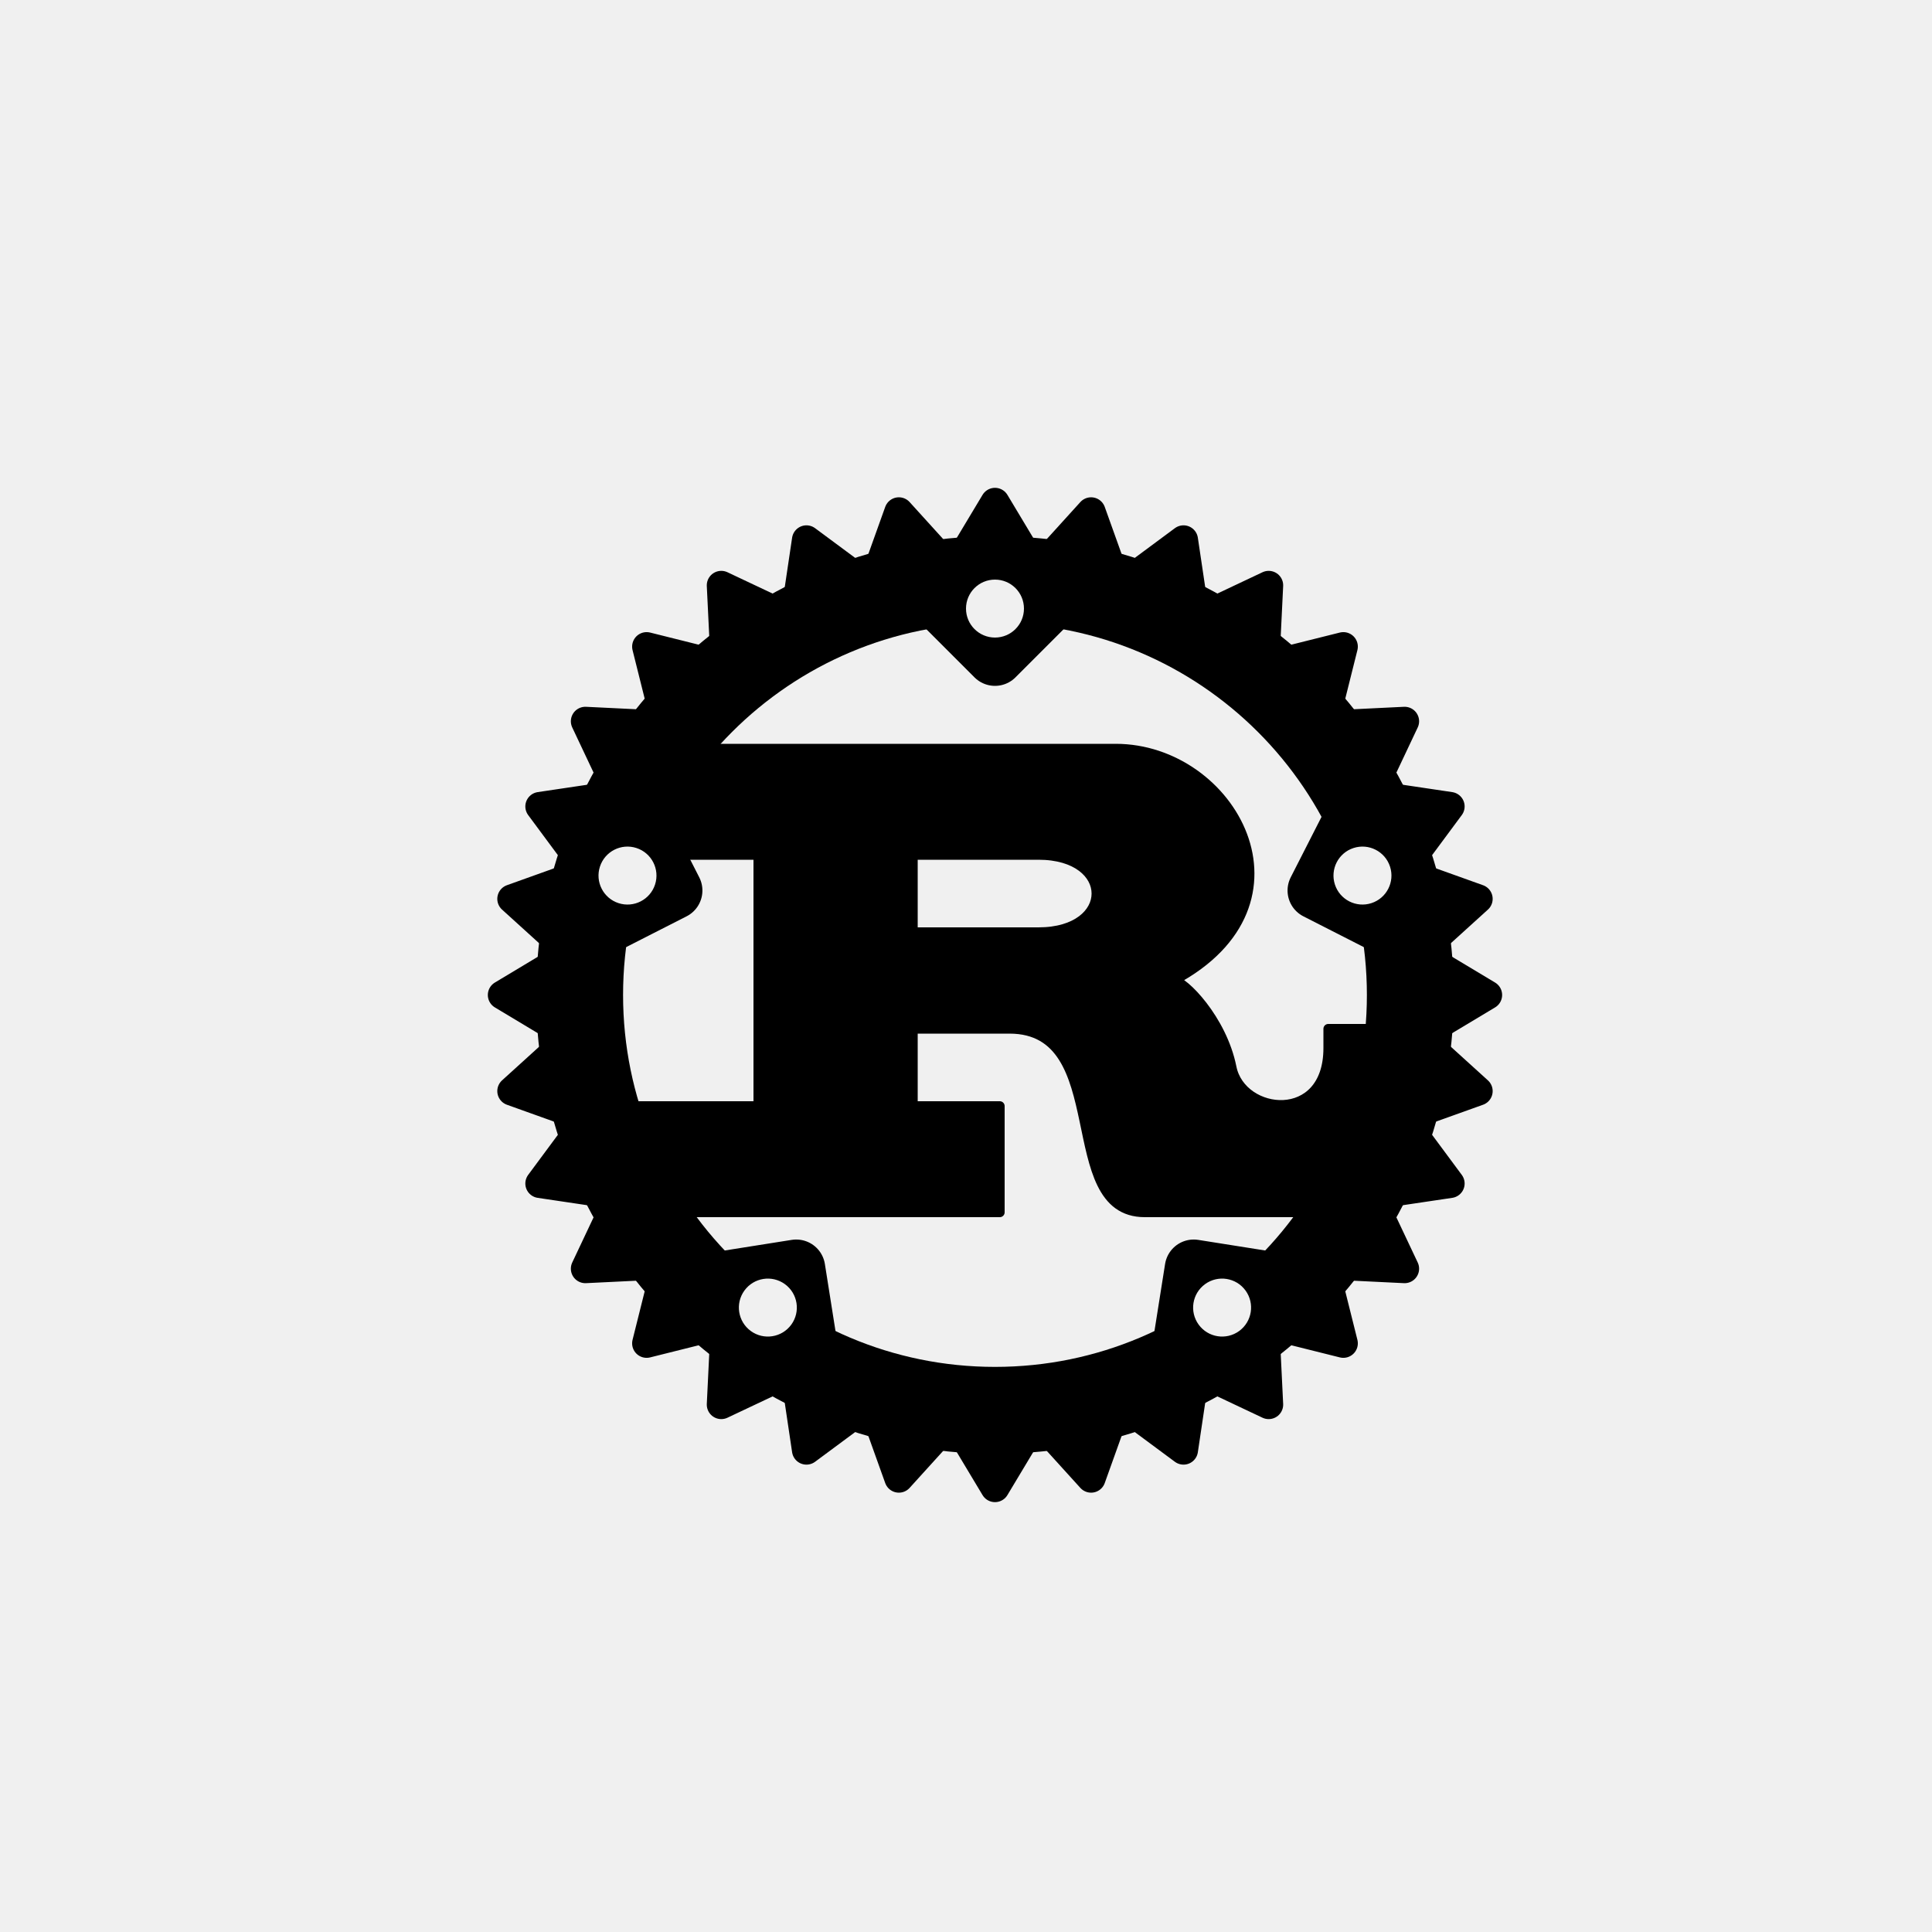
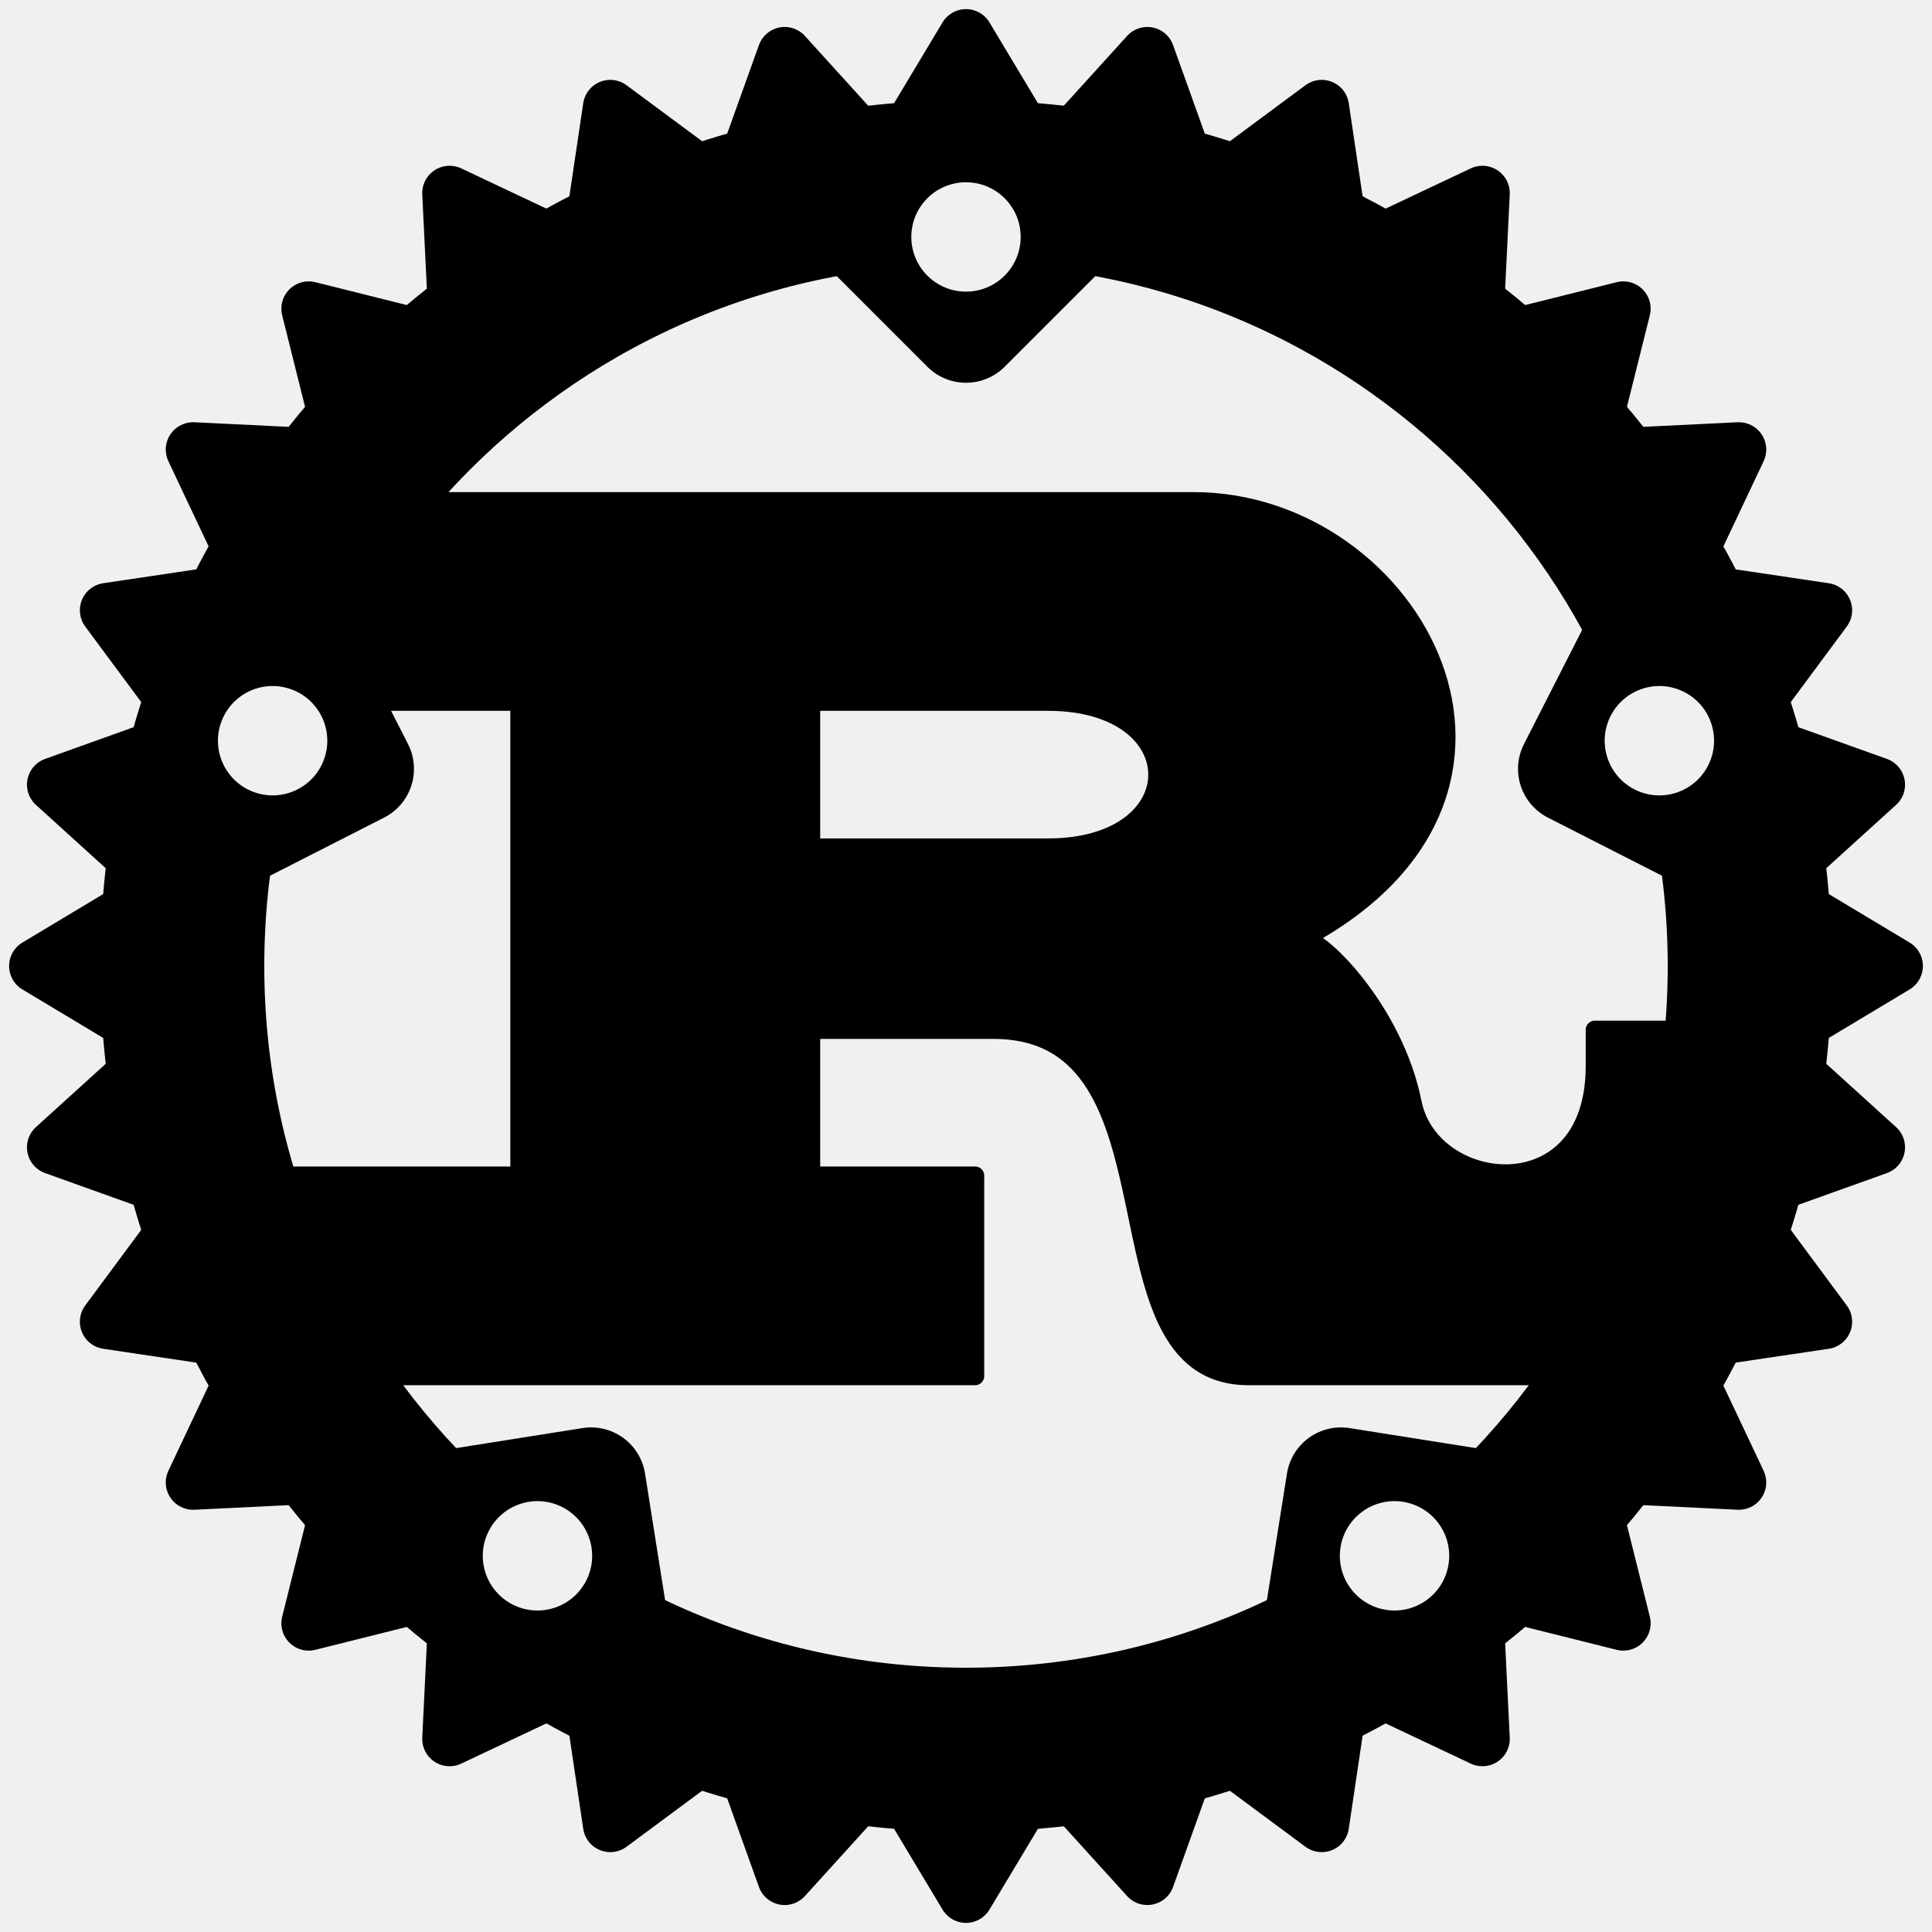
- <svg xmlns="http://www.w3.org/2000/svg" xmlns:xlink="http://www.w3.org/1999/xlink" version="1.1" height="200" width="200" viewBox="-50 -50 200 200">
+ <svg xmlns="http://www.w3.org/2000/svg" xmlns:xlink="http://www.w3.org/1999/xlink" version="1.1" height="106" width="106" viewBox="0 0 106 106">
  <g id="logo" transform="translate(53, 53)">
    <path id="r" transform="translate(0.5, 0.5)" stroke="black" stroke-width="1" stroke-linejoin="round" d="     M -9,-15 H 4 C 12,-15 12,-7 4,-7 H -9 Z     M -40,22 H 0 V 11 H -9 V 3 H 1 C 12,3 6,22 15,22 H 40     V 3 H 34 V 5 C 34,13 25,12 24,7 C 23,2 19,-2 18,-2 C 33,-10 24,-26 12,-26 H -35     V -15 H -25 V 11 H -40 Z" />
    <g id="gear" mask="url(#holes)">
      <circle r="43" fill="none" stroke="black" stroke-width="9" />
      <g id="cogs">
        <polygon id="cog" stroke="black" stroke-width="3" stroke-linejoin="round" points="46,3 51,0 46,-3" />
        <use xlink:href="#cog" transform="rotate(11.25)" />
        <use xlink:href="#cog" transform="rotate(22.50)" />
        <use xlink:href="#cog" transform="rotate(33.75)" />
        <use xlink:href="#cog" transform="rotate(45.00)" />
        <use xlink:href="#cog" transform="rotate(56.25)" />
        <use xlink:href="#cog" transform="rotate(67.50)" />
        <use xlink:href="#cog" transform="rotate(78.75)" />
        <use xlink:href="#cog" transform="rotate(90.00)" />
        <use xlink:href="#cog" transform="rotate(101.25)" />
        <use xlink:href="#cog" transform="rotate(112.50)" />
        <use xlink:href="#cog" transform="rotate(123.75)" />
        <use xlink:href="#cog" transform="rotate(135.00)" />
        <use xlink:href="#cog" transform="rotate(146.25)" />
        <use xlink:href="#cog" transform="rotate(157.50)" />
        <use xlink:href="#cog" transform="rotate(168.75)" />
        <use xlink:href="#cog" transform="rotate(180.00)" />
        <use xlink:href="#cog" transform="rotate(191.25)" />
        <use xlink:href="#cog" transform="rotate(202.50)" />
        <use xlink:href="#cog" transform="rotate(213.75)" />
        <use xlink:href="#cog" transform="rotate(225.00)" />
        <use xlink:href="#cog" transform="rotate(236.25)" />
        <use xlink:href="#cog" transform="rotate(247.50)" />
        <use xlink:href="#cog" transform="rotate(258.75)" />
        <use xlink:href="#cog" transform="rotate(270.00)" />
        <use xlink:href="#cog" transform="rotate(281.25)" />
        <use xlink:href="#cog" transform="rotate(292.50)" />
        <use xlink:href="#cog" transform="rotate(303.75)" />
        <use xlink:href="#cog" transform="rotate(315.00)" />
        <use xlink:href="#cog" transform="rotate(326.25)" />
        <use xlink:href="#cog" transform="rotate(337.50)" />
        <use xlink:href="#cog" transform="rotate(348.75)" />
      </g>
      <g id="mounts">
        <polygon id="mount" stroke="black" stroke-width="6" stroke-linejoin="round" points="-7,-42 0,-35 7,-42" />
        <use xlink:href="#mount" transform="rotate(72)" />
        <use xlink:href="#mount" transform="rotate(144)" />
        <use xlink:href="#mount" transform="rotate(216)" />
        <use xlink:href="#mount" transform="rotate(288)" />
      </g>
    </g>
    <mask id="holes">
      <rect x="-60" y="-60" width="120" height="120" fill="white" />
      <circle id="hole" cy="-40" r="3" />
      <use xlink:href="#hole" transform="rotate(72)" />
      <use xlink:href="#hole" transform="rotate(144)" />
      <use xlink:href="#hole" transform="rotate(216)" />
      <use xlink:href="#hole" transform="rotate(288)" />
    </mask>
  </g>
</svg>
